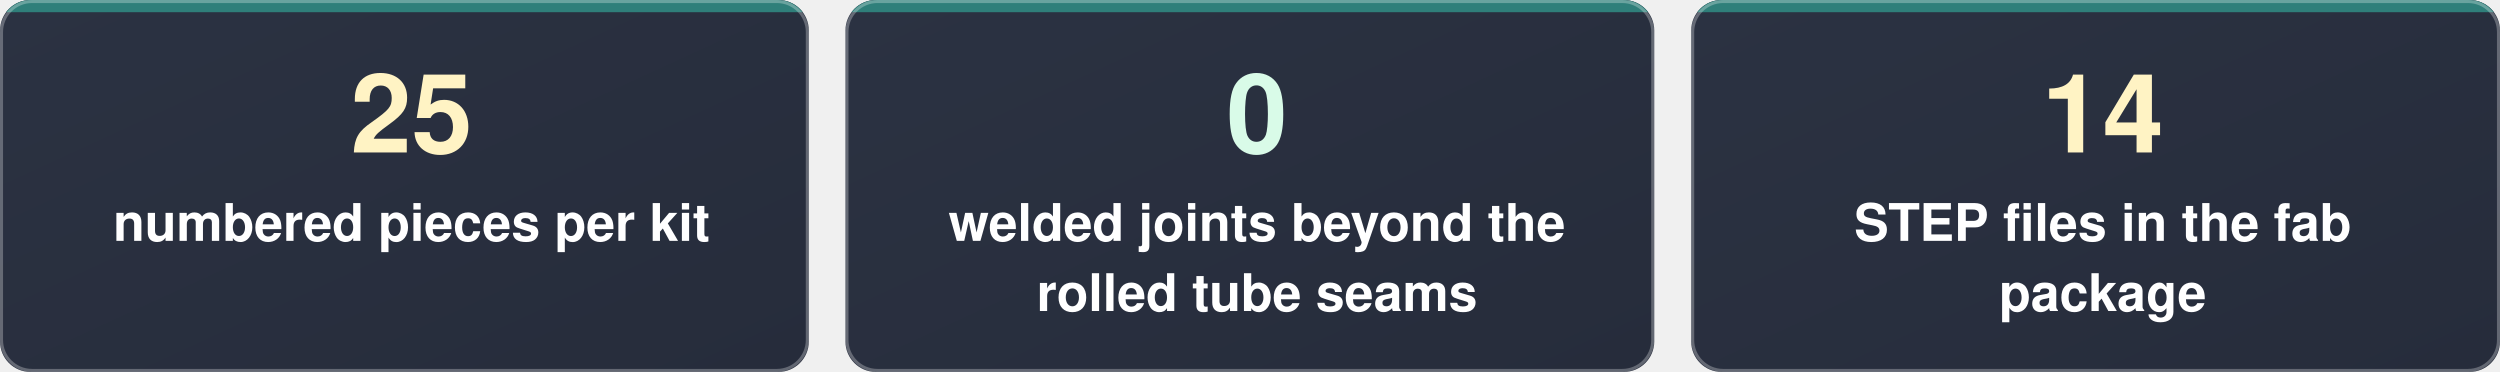
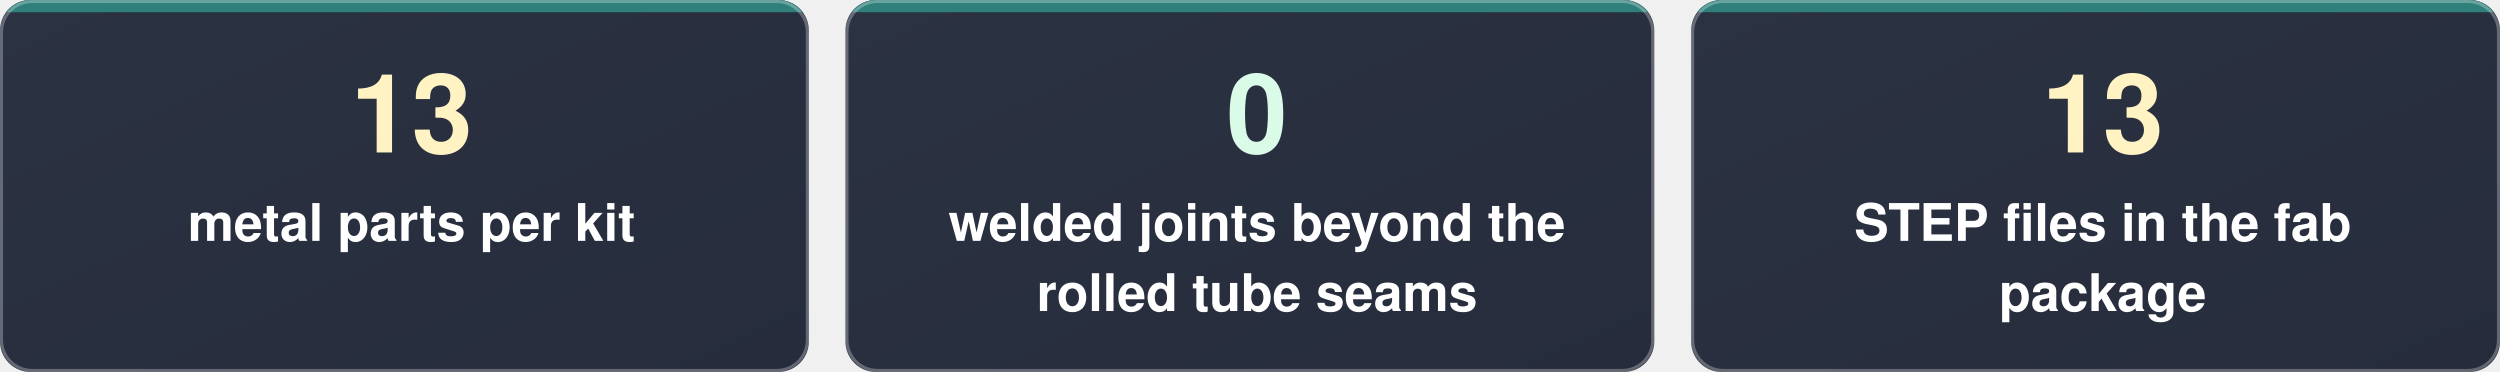
- <svg xmlns="http://www.w3.org/2000/svg" width="820" height="122" viewBox="0 0 820 122" role="img" aria-label="25 numbered pieces per kit. 0 welded joints beyond the rolled tube seams. 14 STEP files in the fab package.">
+ <svg xmlns="http://www.w3.org/2000/svg" width="820" height="122" viewBox="0 0 820 122" role="img" aria-label="13 metal parts per kit. 0 welded joints beyond the rolled tube seams. 13 STEP files in the fab package.">
  <defs>
    <linearGradient id="g" x1="0" y1="0" x2="1" y2="1">
      <stop offset="0" stop-color="#2f7f7a" />
      <stop offset="1" stop-color="#3f6f8a" />
    </linearGradient>
    <linearGradient id="n" x1="0" y1="0" x2="1" y2="1">
      <stop offset="0" stop-color="#2b3242" />
      <stop offset="1" stop-color="#262c3b" />
    </linearGradient>
  </defs>
  <g font-family="-apple-system,BlinkMacSystemFont,'Segoe UI',Helvetica,Arial,sans-serif" text-rendering="geometricPrecision">
    <g transform="translate(0.0,0)">
      <clipPath id="c0_0">
        <rect width="265.3" height="122" rx="10" />
      </clipPath>
      <rect width="265.3" height="122" rx="10" fill="url(#n)" />
      <rect width="265.3" height="4" fill="#2f7f7a" clip-path="url(#c0_0)" />
      <rect x=".5" y=".5" width="264.3" height="121" rx="10" fill="none" stroke="rgba(255,255,255,.28)" />
-       <text x="135" text-anchor="middle" y="50" font-size="36" font-weight="800" fill="#fff3c4">25</text>
-       <text x="135" text-anchor="middle" y="79" font-size="17" font-weight="600" fill="#ffffff">numbered pieces per kit</text>
+       <text x="135" text-anchor="middle" y="50" font-size="36" font-weight="800" fill="#fff3c4">13</text>
+       <text x="135" text-anchor="middle" y="79" font-size="17" font-weight="600" fill="#ffffff">metal parts per kit</text>
    </g>
    <g transform="translate(277.3,0)">
      <clipPath id="c0_1">
        <rect width="265.3" height="122" rx="10" />
      </clipPath>
      <rect width="265.3" height="122" rx="10" fill="url(#n)" />
      <rect width="265.3" height="4" fill="#2f7f7a" clip-path="url(#c0_1)" />
      <rect x=".5" y=".5" width="264.3" height="121" rx="10" fill="none" stroke="rgba(255,255,255,.28)" />
      <text x="135" text-anchor="middle" y="50" font-size="36" font-weight="800" fill="#d9fbe8">0</text>
      <text x="135" text-anchor="middle" y="79" font-size="17" font-weight="600" fill="#ffffff">welded joints beyond the</text>
      <text x="135" text-anchor="middle" y="102" font-size="17" font-weight="600" fill="#ffffff">rolled tube seams</text>
    </g>
    <g transform="translate(554.7,0)">
      <clipPath id="c0_2">
        <rect width="265.3" height="122" rx="10" />
      </clipPath>
      <rect width="265.3" height="122" rx="10" fill="url(#n)" />
      <rect width="265.3" height="4" fill="#2f7f7a" clip-path="url(#c0_2)" />
      <rect x=".5" y=".5" width="264.3" height="121" rx="10" fill="none" stroke="rgba(255,255,255,.28)" />
-       <text x="135" text-anchor="middle" y="50" font-size="36" font-weight="800" fill="#fff3c4">14</text>
+       <text x="135" text-anchor="middle" y="50" font-size="36" font-weight="800" fill="#fff3c4">13</text>
      <text x="135" text-anchor="middle" y="79" font-size="17" font-weight="600" fill="#ffffff">STEP files in the fab</text>
      <text x="135" text-anchor="middle" y="102" font-size="17" font-weight="600" fill="#ffffff">package</text>
    </g>
  </g>
</svg>
